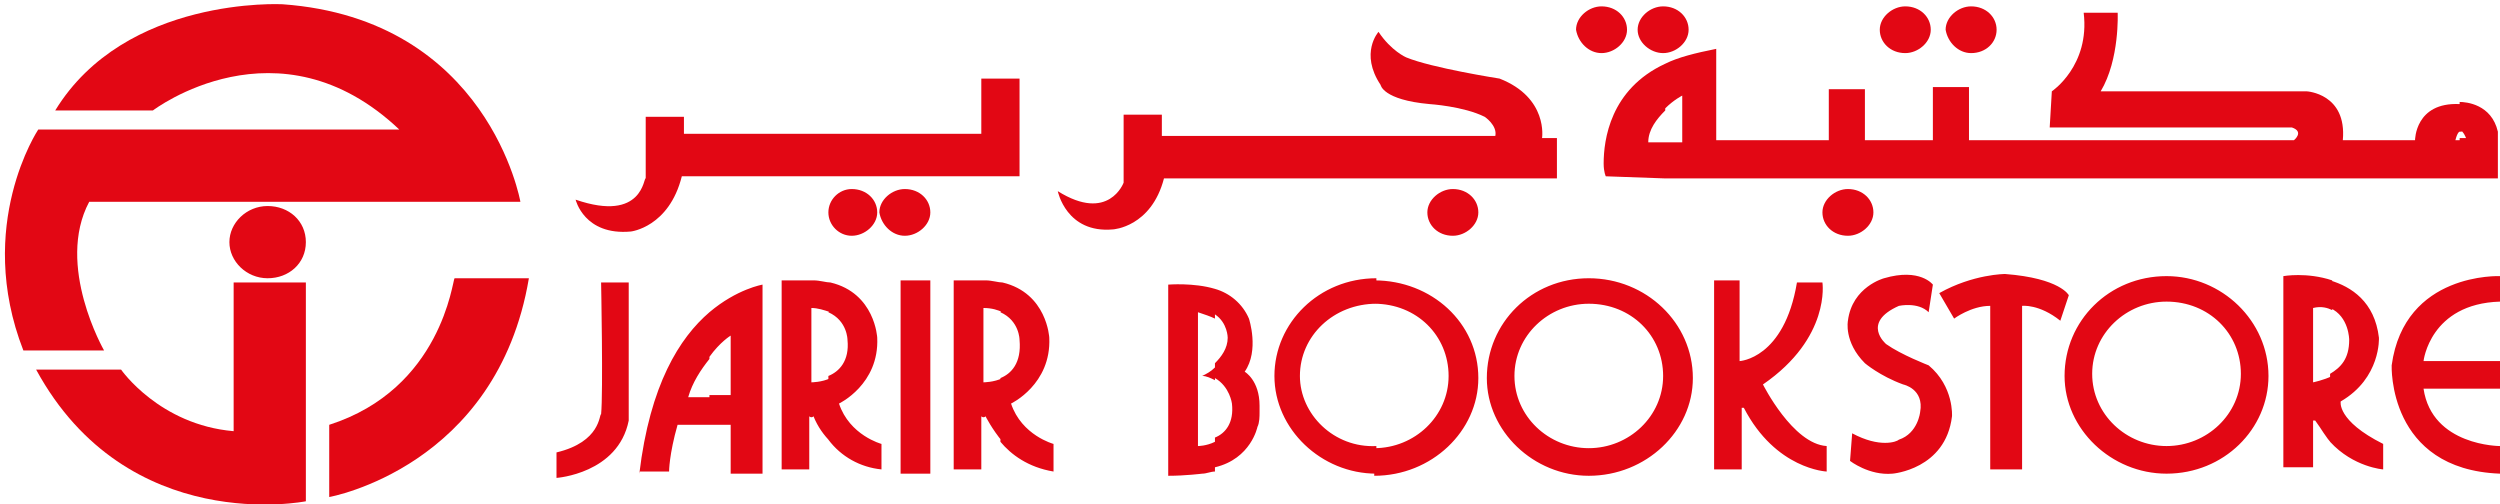
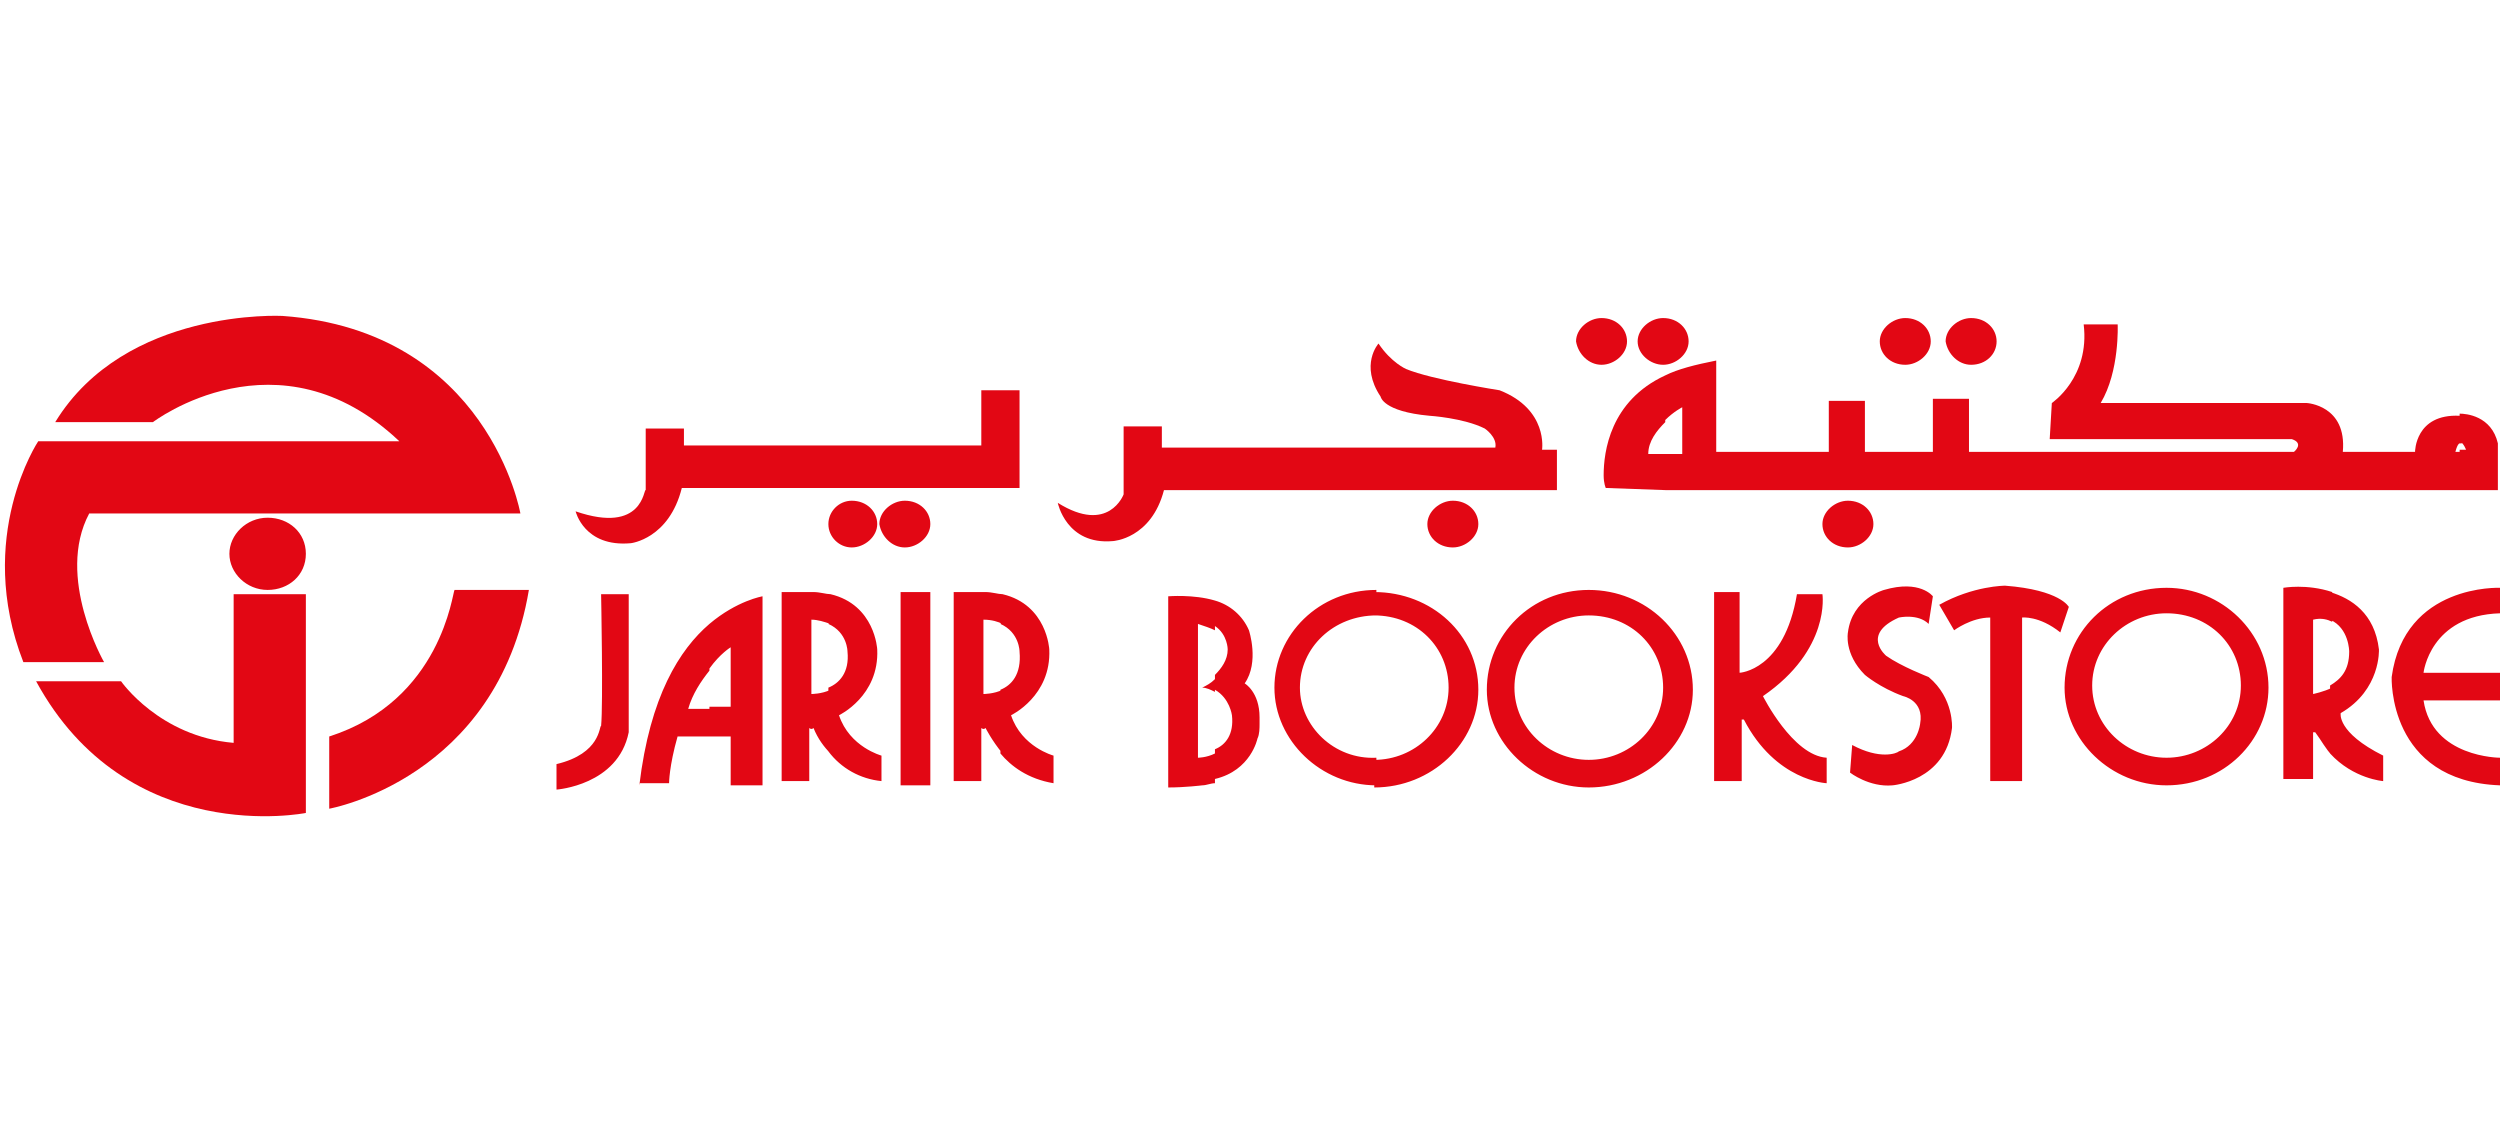
- <svg xmlns="http://www.w3.org/2000/svg" fill="#E20714" viewBox="0 0 117.7 23.7">
+ <svg xmlns="http://www.w3.org/2000/svg" fill="#E20714" viewBox="0.000 -14.674 117.700 53.048">
  <path d="M10.9 13.3h3.5v10.3S6 25.3 1.7 17.4h4S7.5 20 11 20.3v-7z" />
  <path d="M2.6 5.2h4.6s5.9-4.5 11.6.9h-17s-3 4.5-.7 10.4h3.8s-2.3-4-.7-7h20.3S23 .9 13.3.2c0 0-7.4-.4-10.7 5M15.5 20v3.4s7.9-1.4 9.4-10.3h-3.5c-.1.1-.6 5.2-5.9 6.9" />
  <path d="M12.6 13.1c1 0 1.8-.7 1.8-1.7s-.8-1.7-1.8-1.7-1.8.8-1.8 1.7.8 1.7 1.8 1.7m13.6 8.2v1.2s2.9-.2 3.4-2.7v-6.5h-1.3s.1 5.2 0 6.2c-.1 0 0 1.3-2.1 1.8m3.9 1c.5-4.2 1.9-6.4 3.3-7.6v2.2c-.4.5-.8 1.1-1 1.8h1V20h-1.5c-.4 1.4-.4 2.2-.4 2.2h-1.4zm3.3-7.6c1.3-1.1 2.5-1.3 2.5-1.3v8.9h-1.5V20h-1v-1.4h1v-2.8s-.5.3-1 1zm3.4-1.5h1.5c.3 0 .6.1.8.1v1.4c-.3-.1-.6-.2-.9-.2V18s.5 0 .9-.2v3c-.3-.3-.6-.7-.8-1.2-.1.1-.2 0-.2 0v2.5h-1.3zm2.3.1c2.1.5 2.2 2.6 2.2 2.6.1 2.2-1.8 3.1-1.8 3.1.5 1.5 2 1.9 2 1.9v1.2c-1-.1-1.9-.6-2.5-1.4v-3c.5-.2 1-.7.9-1.7 0 0 0-.9-.9-1.3.1 0 .1-1.4.1-1.4m4.7-.1v9.1h-1.4v-9.1m2.5 0h1.5c.3 0 .6.1.8.1v1.4c-.2-.1-.5-.2-.9-.2V18s.5 0 .9-.2v3c-.5-.6-.8-1.2-.8-1.2-.1.1-.2 0-.2 0v2.5h-1.3zm2.3.1c2.1.5 2.2 2.6 2.2 2.6.1 2.2-1.8 3.1-1.8 3.1.5 1.5 2 1.9 2 1.9v1.3c-1.2-.2-2-.8-2.5-1.4v-3c.5-.2 1-.7.9-1.8 0 0 0-.9-.9-1.3.1 0 .1-1.4.1-1.4m24.1 4.4c0-1.9 1.6-3.4 3.5-3.4v-1.2c-2.7 0-4.8 2.1-4.8 4.7 0 2.5 2.2 4.6 4.8 4.6v-1.3c-1.9 0-3.5-1.5-3.5-3.4m3.5-3.4c2 0 3.5 1.5 3.5 3.4s-1.6 3.4-3.5 3.4v1.3c2.7 0 4.9-2.1 4.9-4.6 0-2.6-2.2-4.7-4.9-4.7zm-13.6 3.4c0-1.9 1.6-3.4 3.6-3.4v-1.2c-2.7 0-4.8 2.1-4.8 4.6s2.2 4.6 4.8 4.6V21c-2 .1-3.6-1.5-3.6-3.3m3.5-3.4c2 0 3.5 1.5 3.5 3.4s-1.6 3.4-3.5 3.4v1.3c2.7 0 4.9-2.1 4.9-4.6 0-2.6-2.2-4.6-4.9-4.6zM82 19.2v2.9h-1.3v-8.9h1.2V17s2.1-.1 2.7-3.7h1.2s.4 2.6-2.8 4.8c0 0 1.4 2.8 3 2.9v1.2s-2.4-.1-3.9-3zm5.2 1.2-.1 1.3s.9.7 2 .6c0 0 2.5-.2 2.8-2.7 0 0 .1-1.4-1.1-2.4 0 0-1.3-.5-2-1 0 0-1.2-1 .6-1.8 0 0 .9-.2 1.4.3l.2-1.3s-.6-.8-2.3-.3c0 0-1.5.4-1.7 2 0 0-.2 1 .8 2 0 0 .7.6 1.8 1 0 0 1 .2.8 1.3 0 0-.1 1-1 1.3-.1.1-.9.4-2.2-.3M92 15s.8-.6 1.7-.6v7.7h1.5v-7.7s.8-.1 1.8.7l.4-1.2s-.4-.8-3-1c0 0-1.5 0-3.1.9zm15.5 7v-9s1.1-.2 2.3.2v1.4c-.2-.1-.5-.2-.9-.1V18s.5-.1.9-.3v3.2c-.3-.3-.5-.7-.8-1.1h-.1V22zm2.2-8.8c1 .3 2.1 1 2.3 2.7 0 0 .1 1.9-1.8 3 0 0-.2.9 2 2v1.2s-1.4-.1-2.5-1.3v-3.2c.5-.3.9-.7.9-1.6 0 0 0-1.1-.9-1.5zm2.9 4s-.2 4.9 5.1 5.1V21s-3.2 0-3.6-2.7h3.6V17h-3.6s.3-2.7 3.6-2.8V13s-4.5-.2-5.1 4.2m-14.1.4c0-1.9 1.6-3.4 3.5-3.4V13c-2.7 0-4.8 2.1-4.8 4.7 0 2.5 2.2 4.6 4.8 4.6V21c-1.9 0-3.5-1.5-3.5-3.4m3.5-3.4c2 0 3.5 1.5 3.5 3.4S103.9 21 102 21v1.3c2.7 0 4.8-2.1 4.8-4.6 0-2.6-2.2-4.7-4.8-4.7zm-44.8 3.1c-.2.2-.4.3-.6.4.2 0 .4.1.6.2zM55 13.4s1.2-.1 2.2.2V15c-.2-.1-.5-.2-.8-.3V21s.4 0 .8-.2v1.4c-.2 0-.4.1-.6.1 0 0-.8.1-1.6.1zm2.2.2c.7.2 1.3.7 1.6 1.4 0 0 .5 1.5-.2 2.5 0 0 .7.4.7 1.6v.3c0 .2 0 .5-.1.7 0 0-.3 1.5-2 1.9v-1.4c.5-.2.9-.7.8-1.6 0 0-.1-.8-.8-1.2v-.7c.3-.3.6-.7.6-1.2 0 0 0-.7-.6-1.1zM27.1 9.4s.4 1.7 2.6 1.5c0 0 1.8-.2 2.4-2.6H48V3.7h-1.8v2.6h-14v-.8h-1.8v2.9c-.1-.1-.1 2.1-3.3 1" />
  <path d="M40.1 11.1c.6 0 1.2-.5 1.2-1.1s-.5-1.1-1.2-1.1c-.6 0-1.1.5-1.1 1.1s.5 1.1 1.1 1.1m2.5 0c.6 0 1.2-.5 1.2-1.1s-.5-1.1-1.2-1.1c-.6 0-1.2.5-1.2 1.1.1.6.6 1.1 1.2 1.1m27.8-4.7H54.7v-1h-1.8v3.2s-.7 1.9-3.1.4c0 0 .4 2 2.6 1.8 0 0 1.8-.1 2.4-2.4h18.5V6.5h-.7s.3-1.9-2-2.8c0 0-3.2-.5-4.4-1 0 0-.7-.3-1.3-1.2 0 0-.9 1 .1 2.5 0 0 .1.7 2.3.9 0 0 1.6.1 2.6.6 0 0 .6.4.5.9" />
  <path d="M68.4 11.1c.6 0 1.2-.5 1.2-1.1s-.5-1.1-1.2-1.1c-.6 0-1.2.5-1.2 1.1s.5 1.1 1.2 1.1m7.2-2.8s-.1-.2-.1-.6c0-1.1.3-3.5 2.9-4.7v2.2c-.4.4-.8.9-.8 1.5h.8v1.7zM78.4 3c.6-.3 1.4-.5 2.4-.7v4.3h5.3V4.2h1.7v2.4H91V4.1h1.7v2.5H108s.5-.4-.1-.6H96.5l.1-1.7s1.8-1.2 1.5-3.7h1.6s.1 2.2-.8 3.7h9.7s1.9.1 1.7 2.3h3.4s0-1.8 2.1-1.7h.1v1.3h-.1s-.1 0-.2.4h.3v1.8H78.4V6.7h.8V4.5s-.4.2-.8.6zm37.4 1.8c.3 0 1.5.1 1.8 1.4v2.2h-1.8V6.5h.3s-.1-.3-.3-.4zM75.4 2.5c.6 0 1.2-.5 1.2-1.1S76.1.3 75.4.3c-.6 0-1.2.5-1.2 1.1.1.6.6 1.1 1.2 1.1m2.9 0c.6 0 1.2-.5 1.2-1.1S79 .3 78.3.3c-.6 0-1.2.5-1.2 1.1s.6 1.1 1.2 1.1" />
  <path d="M89.7 2.5c.6 0 1.2-.5 1.2-1.1S90.4.3 89.7.3c-.6 0-1.2.5-1.2 1.1s.5 1.1 1.2 1.1m3.1 0c.7 0 1.2-.5 1.2-1.1S93.5.3 92.8.3c-.6 0-1.2.5-1.2 1.1.1.6.6 1.1 1.2 1.1M87 11.1c.6 0 1.2-.5 1.2-1.1s-.5-1.1-1.2-1.1c-.6 0-1.2.5-1.2 1.1s.5 1.1 1.2 1.1" />
</svg>
